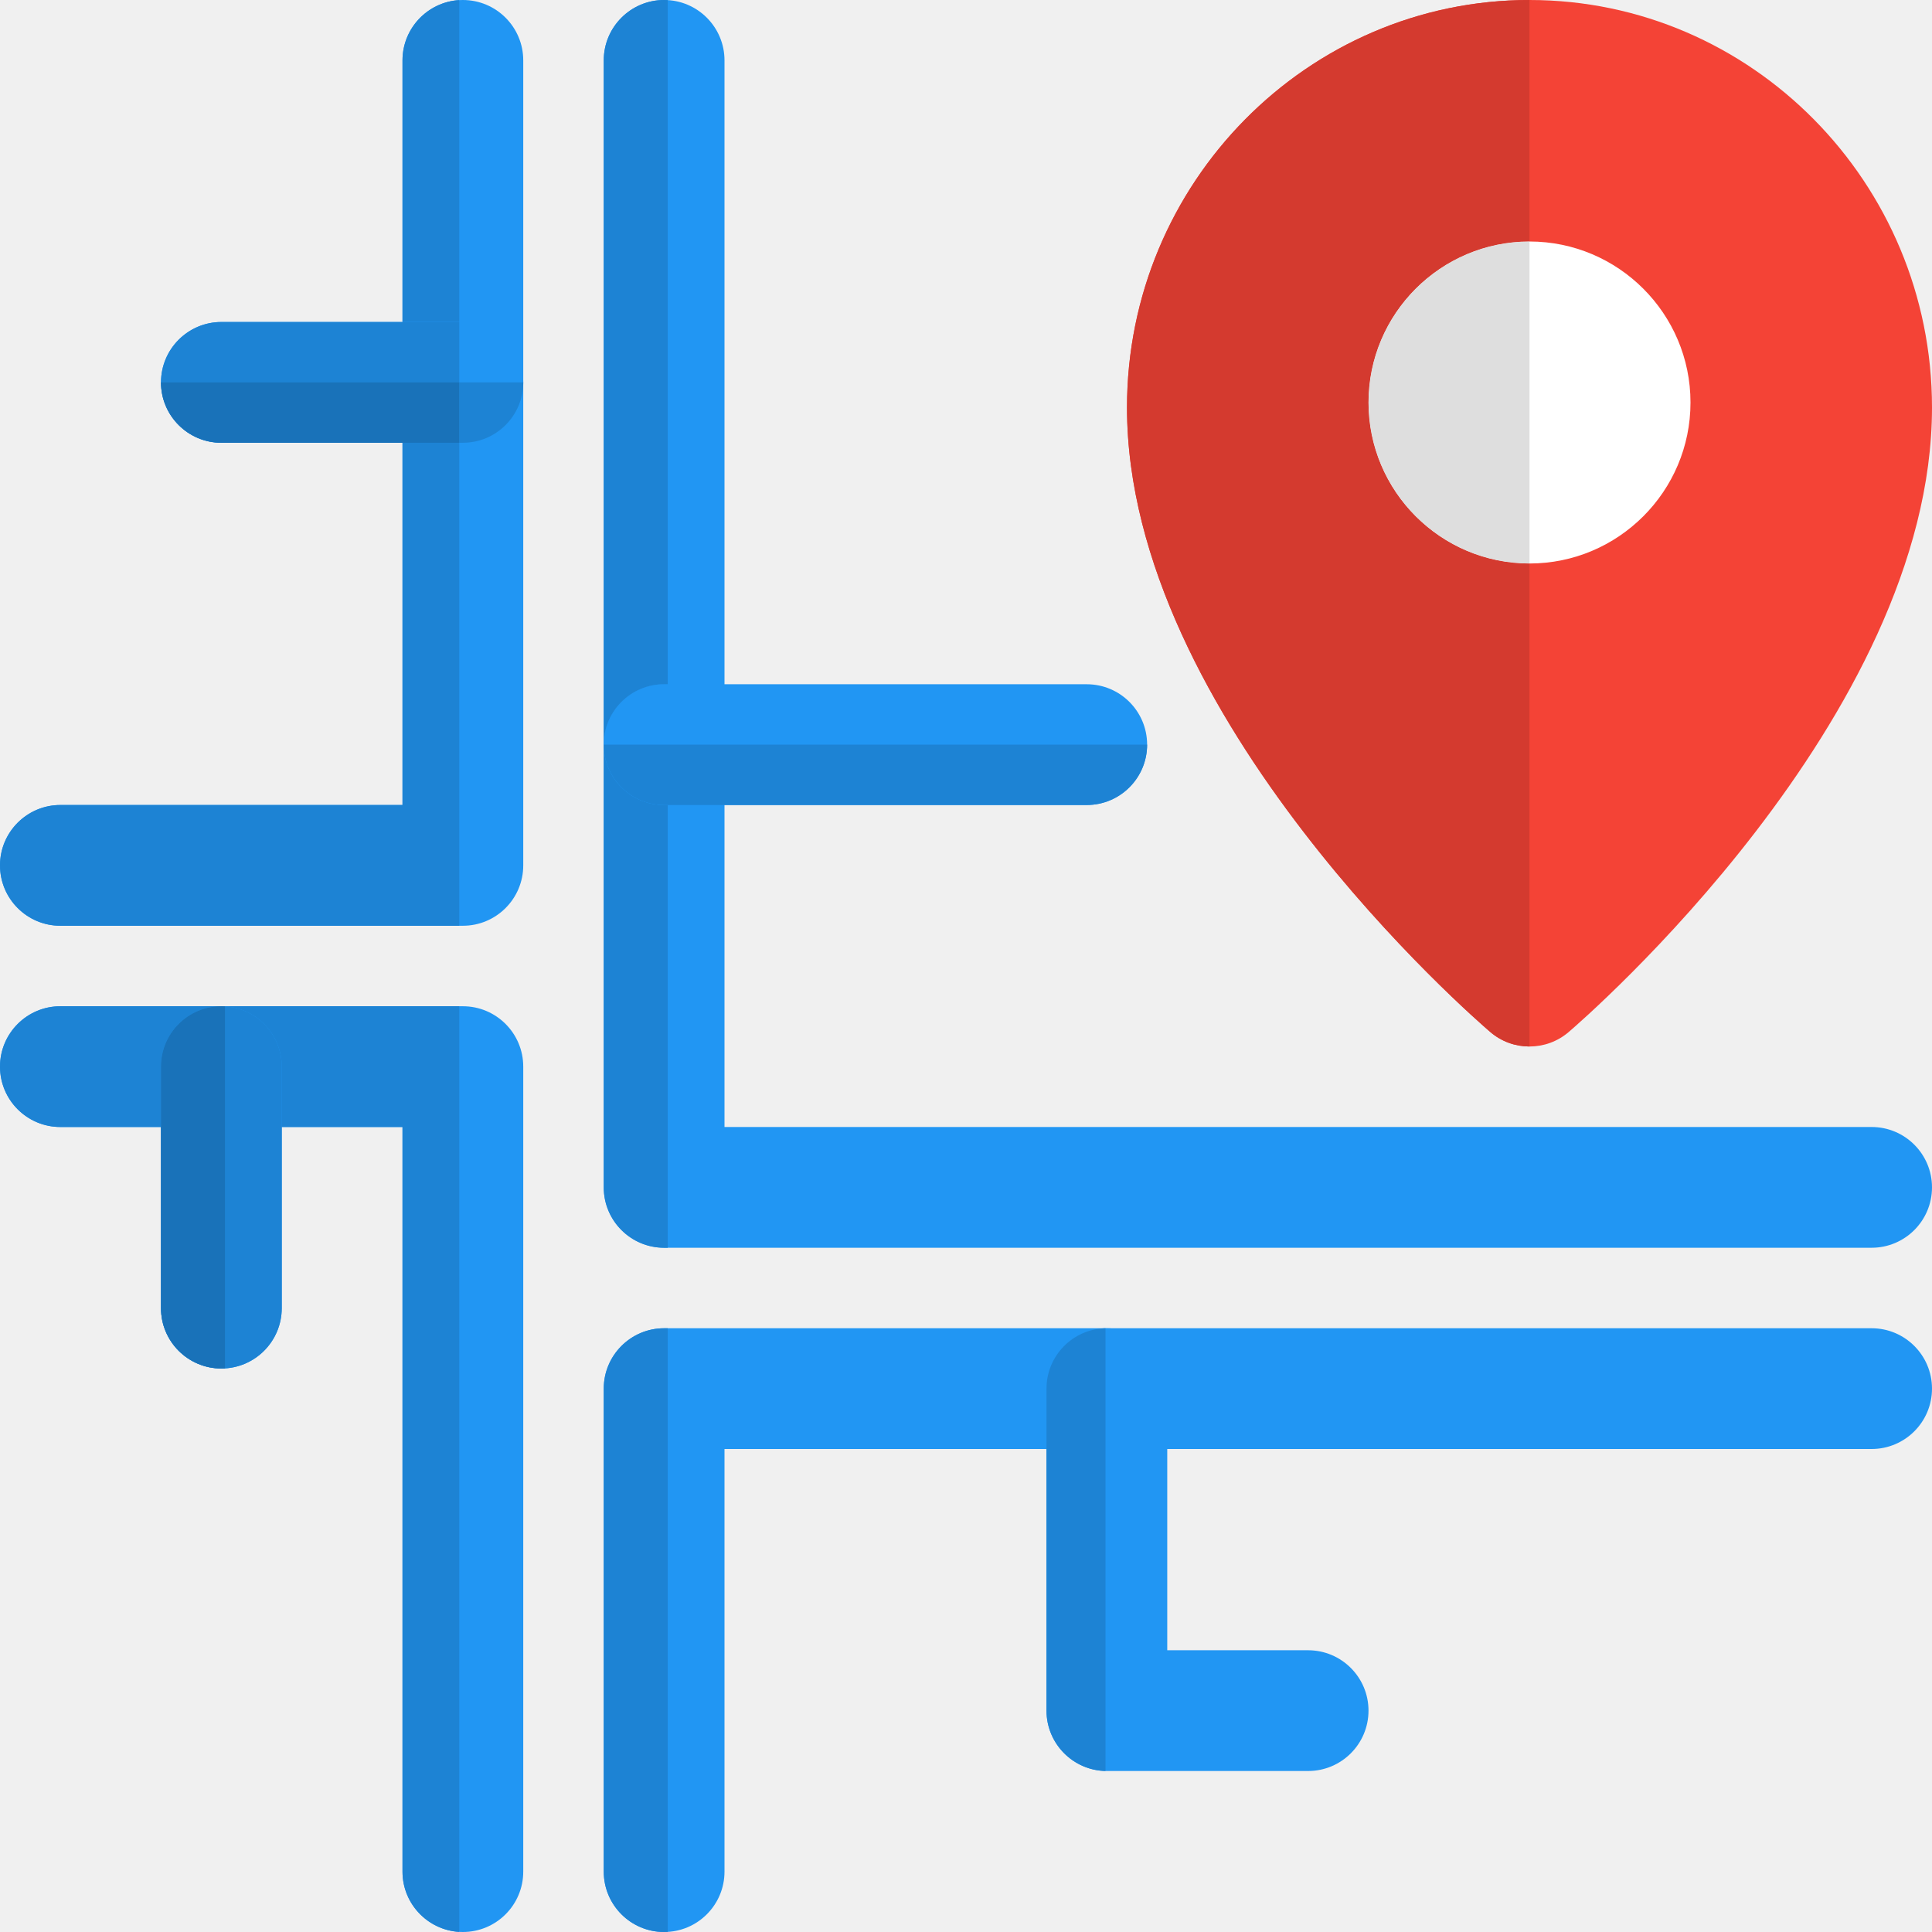
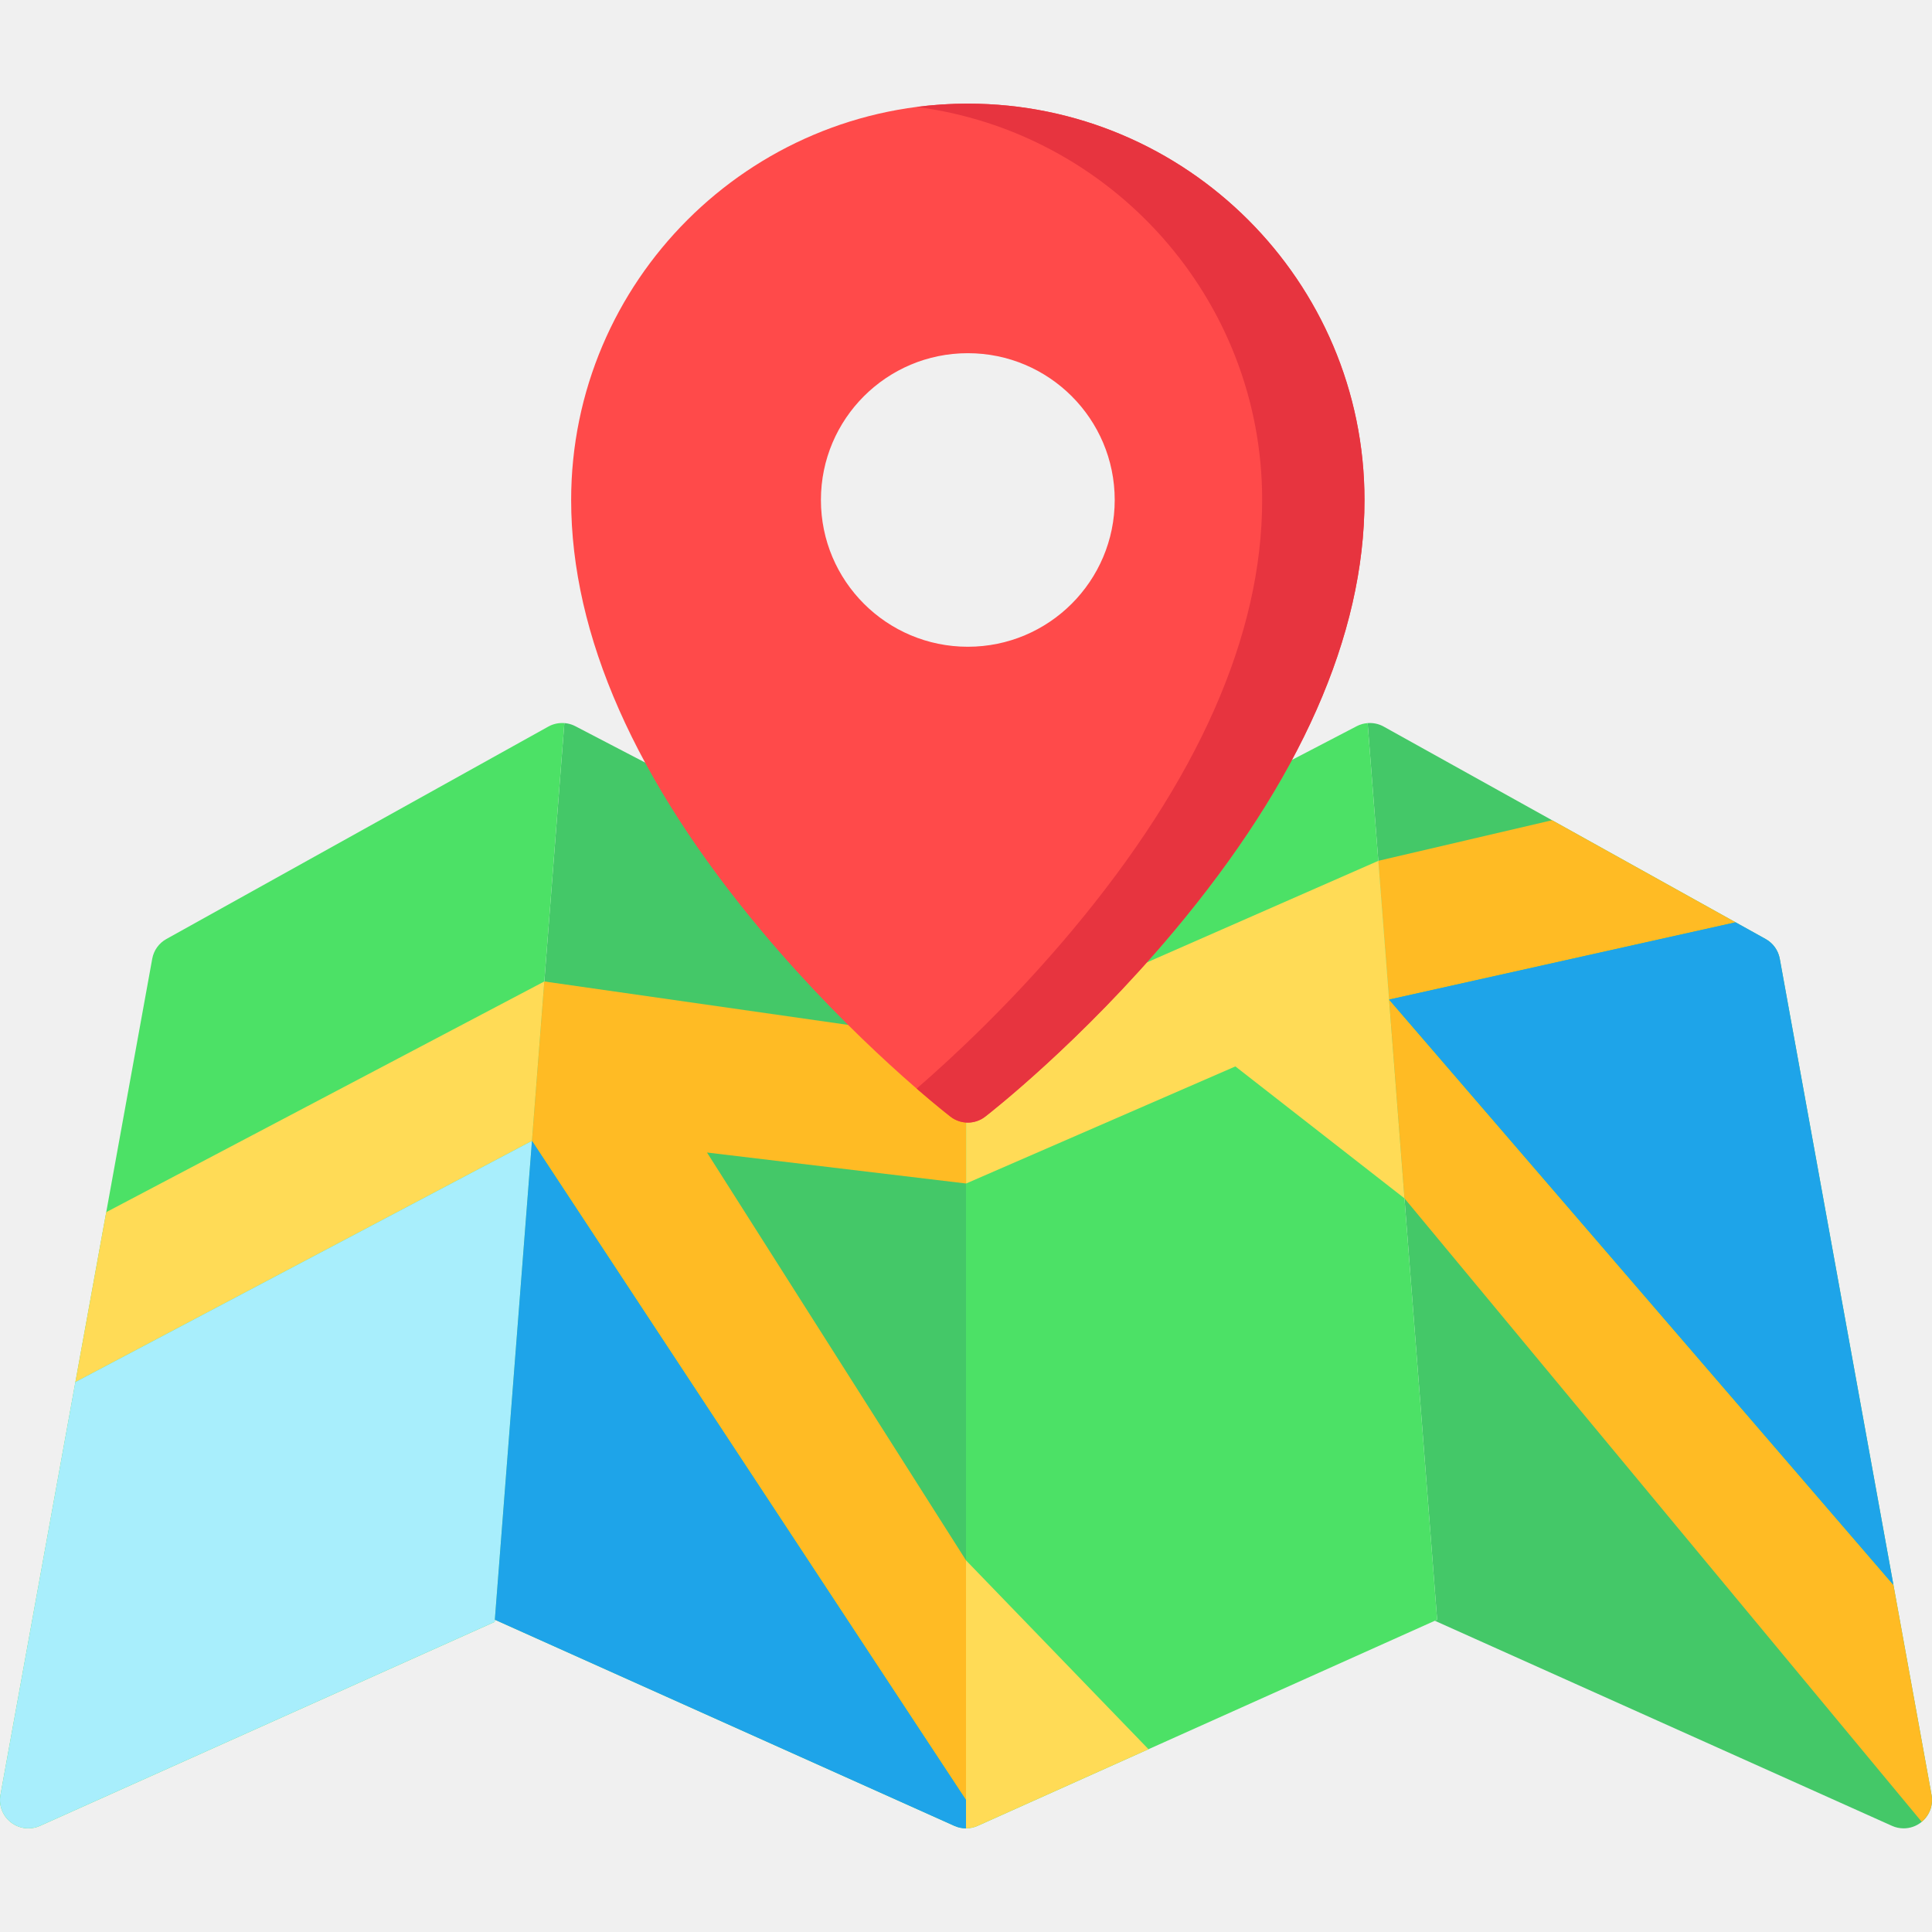
- <svg xmlns="http://www.w3.org/2000/svg" enable-background="new 0 0 24 24" height="512" viewBox="0 0 24 24" width="512">
-   <g fill="#2196f3">
-     <path d="m5.75 11.5h-5c-.414 0-.75-.336-.75-.75s.336-.75.75-.75h4.25v-9.25c0-.414.336-.75.75-.75s.75.336.75.75v10c0 .414-.336.75-.75.75z" />
-     <path d="m5.75 24c-.414 0-.75-.336-.75-.75v-9.25h-4.25c-.414 0-.75-.336-.75-.75s.336-.75.75-.75h5c.414 0 .75.336.75.75v10c0 .414-.336.75-.75.75z" />
-     <path d="m2.75 17c-.414 0-.75-.336-.75-.75v-3c0-.414.336-.75.75-.75s.75.336.75.75v3c0 .414-.336.75-.75.75z" />
+ <svg xmlns="http://www.w3.org/2000/svg" version="1.1" id="Capa_1" x="0px" y="0px" viewBox="0 0 511.999 511.999" style="enable-background:new 0 0 511.999 511.999;" xml:space="preserve">
+   <g>
+     <path style="fill:#44C868;" d="M511.879,475.685l-40.224-221.611c-0.401-2.212-1.773-4.128-3.739-5.221l-101.242-56.31   c-1.314-0.732-2.787-1.023-4.234-0.911l18.419,237.608l-0.617,0.276l121.164,54.357c0.986,0.441,2.034,0.659,3.077,0.659   c1.651,0,3.287-0.543,4.632-1.596C511.313,481.22,512.376,478.428,511.879,475.685z" />
+     <path style="fill:#44C868;" d="M256,246.375l-103.545-53.931c-1.241-0.647-2.617-0.911-3.972-0.82   c0.359-0.022,0.72-0.02,1.078,0.008l-18.419,237.608l121.781,54.634c0.983,0.44,2.032,0.659,3.077,0.659l0,0V246.375z" />
  </g>
-   <path d="m5.705 5.5h-.705v4.5h-4.25c-.414 0-.75.336-.75.75s.336.75.75.75h4.955zm0-5.499c-.393.024-.705.35-.705.749v3.25h.705z" fill="#1d83d4" />
-   <path d="m2.75 12.5h-2c-.414 0-.75.336-.75.75s.336.75.75.75h1.25v-.75c0-.414.336-.75.75-.75zm2.955 0h-2.955c.414 0 .75.336.75.75v.75h1.5v9.25c0 .399.312.725.705.749z" fill="#1d83d4" />
-   <path d="m23.25 15.5h-15c-.414 0-.75-.336-.75-.75v-14c0-.414.336-.75.75-.75s.75.336.75.75v13.25h14.25c.414 0 .75.336.75.75s-.336.75-.75.75z" fill="#2196f3" />
-   <path d="m8.25 24c-.414 0-.75-.336-.75-.75v-6c0-.414.336-.75.75-.75h15c.414 0 .75.336.75.75s-.336.75-.75.75h-14.25v5.25c0 .414-.336.75-.75.75z" fill="#2196f3" />
-   <g fill="#1d83d4">
-     <path d="m8.25 0c-.414 0-.75.336-.75.75v14c0 .414.336.75.75.75h.045v-5.5h-.045c-.414 0-.75-.336-.75-.75s.336-.75.75-.75h.045v-8.499c-.015-.001-.03-.001-.045-.001z" />
-     <path d="m8.295 16.5h-.045c-.414 0-.75.336-.75.75v6c0 .414.336.75.75.75.015 0 .03 0 .045-.001z" />
-     <path d="m8.295 8.5h-.045c-.414 0-.75.336-.75.75s.336.75.75.75h.045z" />
+   <g>
+     <path style="fill:#4CE166;" d="M149.56,191.633c-1.447-0.112-2.92,0.179-4.234,0.91l-101.243,56.31   c-1.966,1.093-3.338,3.008-3.739,5.221L0.121,475.685c-0.498,2.742,0.566,5.534,2.763,7.252c1.347,1.053,2.982,1.596,4.632,1.596   c1.043,0,2.092-0.217,3.077-0.659l120.504-54.061L149.56,191.633z" />
+     <path style="fill:#4CE166;" d="M362.439,191.628c-0.996,0.077-1.981,0.342-2.894,0.818L256,246.376v238.158c0,0,0,0,0.001,0   c1.045,0,2.095-0.218,3.077-0.659l121.781-54.634L362.439,191.628z" />
  </g>
-   <path d="m19 13c-.174 0-.347-.06-.487-.18-.185-.158-4.513-3.905-4.513-7.758 0-2.79 2.243-5.062 5-5.062s5 2.271 5 5.062c0 3.853-4.328 7.6-4.513 7.758-.14.12-.313.18-.487.18z" fill="#f44336" />
-   <path d="m19 7c-1.103 0-2-.897-2-2s.897-2 2-2 2 .897 2 2-.897 2-2 2z" fill="#fff" />
-   <path d="m19 0c-2.757 0-5 2.271-5 5.062 0 3.853 4.328 7.6 4.513 7.758.14.12.313.18.487.18v-6c-1.103 0-2-.897-2-2s.897-2 2-2z" fill="#d43a2f" />
-   <path d="m19 3c-1.103 0-2 .897-2 2s.897 2 2 2z" fill="#dedede" />
-   <path d="m2.75 12.5c-.414 0-.75.336-.75.75v.75 2.25c0 .414.336.75.75.75s.75-.336.75-.75v-2.25-.75c0-.414-.336-.75-.75-.75z" fill="#1d83d4" />
-   <path d="m2.75 12.5c-.414 0-.75.336-.75.75v.75 2.25c0 .414.336.75.75.75.015 0 .03 0 .045-.001v-4.497c-.015-.002-.03-.002-.045-.002z" fill="#1972b9" />
-   <path d="m16.25 22h-2.5c-.414 0-.75-.336-.75-.75v-4c0-.414.336-.75.75-.75s.75.336.75.75v3.25h1.75c.414 0 .75.336.75.75s-.336.75-.75.75z" fill="#2196f3" />
-   <path d="m13.733 16.5c-.406.009-.733.342-.733.75v4c0 .408.327.741.733.75z" fill="#1d83d4" />
-   <path d="m5.75 5.5h-3c-.414 0-.75-.336-.75-.75s.336-.75.75-.75h3c.414 0 .75.336.75.75s-.336.75-.75.75z" fill="#2196f3" />
-   <path d="m5.705 4h-.705-2.25c-.414 0-.75.336-.75.75s.336.75.75.75h2.25.705z" fill="#1d83d4" />
-   <path d="m6.5 4.75h-.795v.75h-.705-2.25c-.414 0-.75-.336-.75-.75 0 .414.336.75.75.75h3c.414 0 .75-.336.75-.75z" fill="#1d83d4" />
-   <path d="m5.705 4.75h-3.705c0 .414.336.75.75.75h2.25.705z" fill="#1972b9" />
-   <path d="m13.5 10h-5.25c-.414 0-.75-.336-.75-.75s.336-.75.75-.75h5.25c.414 0 .75.336.75.75s-.336.75-.75.75z" fill="#2196f3" />
-   <path d="m14.25 9.25h-6.75c0 .414.336.75.75.75h5.25c.414 0 .75-.336.75-.75z" fill="#1d83d4" />
+   <polygon style="fill:#FFDB56;" points="28.154,321.233 19.983,366.252 140.977,302.346 143.786,266.107 144.252,260.097 " />
+   <path style="fill:#A8EEFC;" d="M142.066,288.294l-1.089,14.052L19.983,366.252L0.121,475.685c-0.498,2.742,0.566,5.534,2.763,7.252  c1.347,1.053,2.982,1.596,4.632,1.596c1.043,0,2.092-0.217,3.077-0.659l120.504-54.061L142.066,288.294L142.066,288.294z" />
+   <g>
+     <polygon style="fill:#FFBB24;" points="256.03,276.08 144.252,260.097 140.977,302.346 256,477.025 256,413.507 187.363,305.429    256.03,313.642  " />
+     <polygon style="fill:#FFBB24;" points="459.946,244.421 411.311,217.37 365.269,228.128 365.845,235.564 368.119,264.898  " />
+   </g>
+   <polygon style="fill:#FFDB56;" points="372.202,317.576 367.842,261.327 367.842,261.327 365.269,228.128 256.03,276.08   256.03,313.642 327.386,282.612 " />
+   <path style="fill:#FFBB24;" d="M511.879,475.685l-10.103-55.666L368.119,264.898l4.084,52.678l137.07,165.221  C511.357,481.07,512.364,478.358,511.879,475.685z" />
+   <path style="fill:#FF4A4A;" d="M256.481,27.465c-57.963,0-105.12,47.118-105.12,105.034c0,35.826,17.009,74.29,50.556,114.322  c24.639,29.403,48.943,48.314,49.966,49.105c1.354,1.047,2.976,1.57,4.599,1.57c1.622,0,3.245-0.523,4.599-1.57  c1.022-0.791,25.327-19.702,49.966-49.105c33.547-40.032,50.556-78.495,50.556-114.322  C361.601,74.583,314.444,27.465,256.481,27.465z M295.411,132.498c0,21.482-17.43,38.898-38.93,38.898  c-21.5,0-38.93-17.415-38.93-38.898s17.43-38.898,38.93-38.898C277.981,93.6,295.411,111.016,295.411,132.498z" />
+   <path style="fill:#E7343F;" d="M256.481,27.465c-4.594,0-9.119,0.298-13.559,0.872c51.583,6.667,91.562,50.836,91.562,104.162  c0,35.826-17.009,74.29-50.556,114.322c-15.845,18.908-31.54,33.467-41.005,41.669c5.254,4.552,8.596,7.154,8.96,7.436  c1.354,1.047,2.976,1.57,4.599,1.57c1.622,0,3.245-0.523,4.599-1.57c1.022-0.791,25.327-19.702,49.966-49.105  c33.547-40.032,50.556-78.495,50.556-114.322C361.601,74.583,314.444,27.465,256.481,27.465z" />
+   <path style="fill:#FFDB56;" d="M259.078,483.874l45.285-20.316L256,413.507v71.026c0,0,0,0,0.001,0  C257.046,484.533,258.095,484.316,259.078,483.874z" />
+   <g>
+     <path style="fill:#1EA4E9;" d="M471.654,254.074c-0.401-2.212-1.773-4.128-3.739-5.221l-7.97-4.433l-91.827,20.477l0,0   l133.656,155.121L471.654,254.074z" />
+     <path style="fill:#1EA4E9;" d="M255.999,484.533C256,484.533,256,484.533,255.999,484.533v-7.508L140.977,302.346l-9.837,126.895   l121.781,54.634C253.904,484.316,254.953,484.533,255.999,484.533z" />
+   </g>
+   <g>
+ </g>
+   <g>
+ </g>
+   <g>
+ </g>
+   <g>
+ </g>
+   <g>
+ </g>
+   <g>
+ </g>
+   <g>
+ </g>
+   <g>
+ </g>
+   <g>
+ </g>
+   <g>
+ </g>
+   <g>
+ </g>
+   <g>
+ </g>
+   <g>
+ </g>
+   <g>
+ </g>
+   <g>
+ </g>
</svg>
